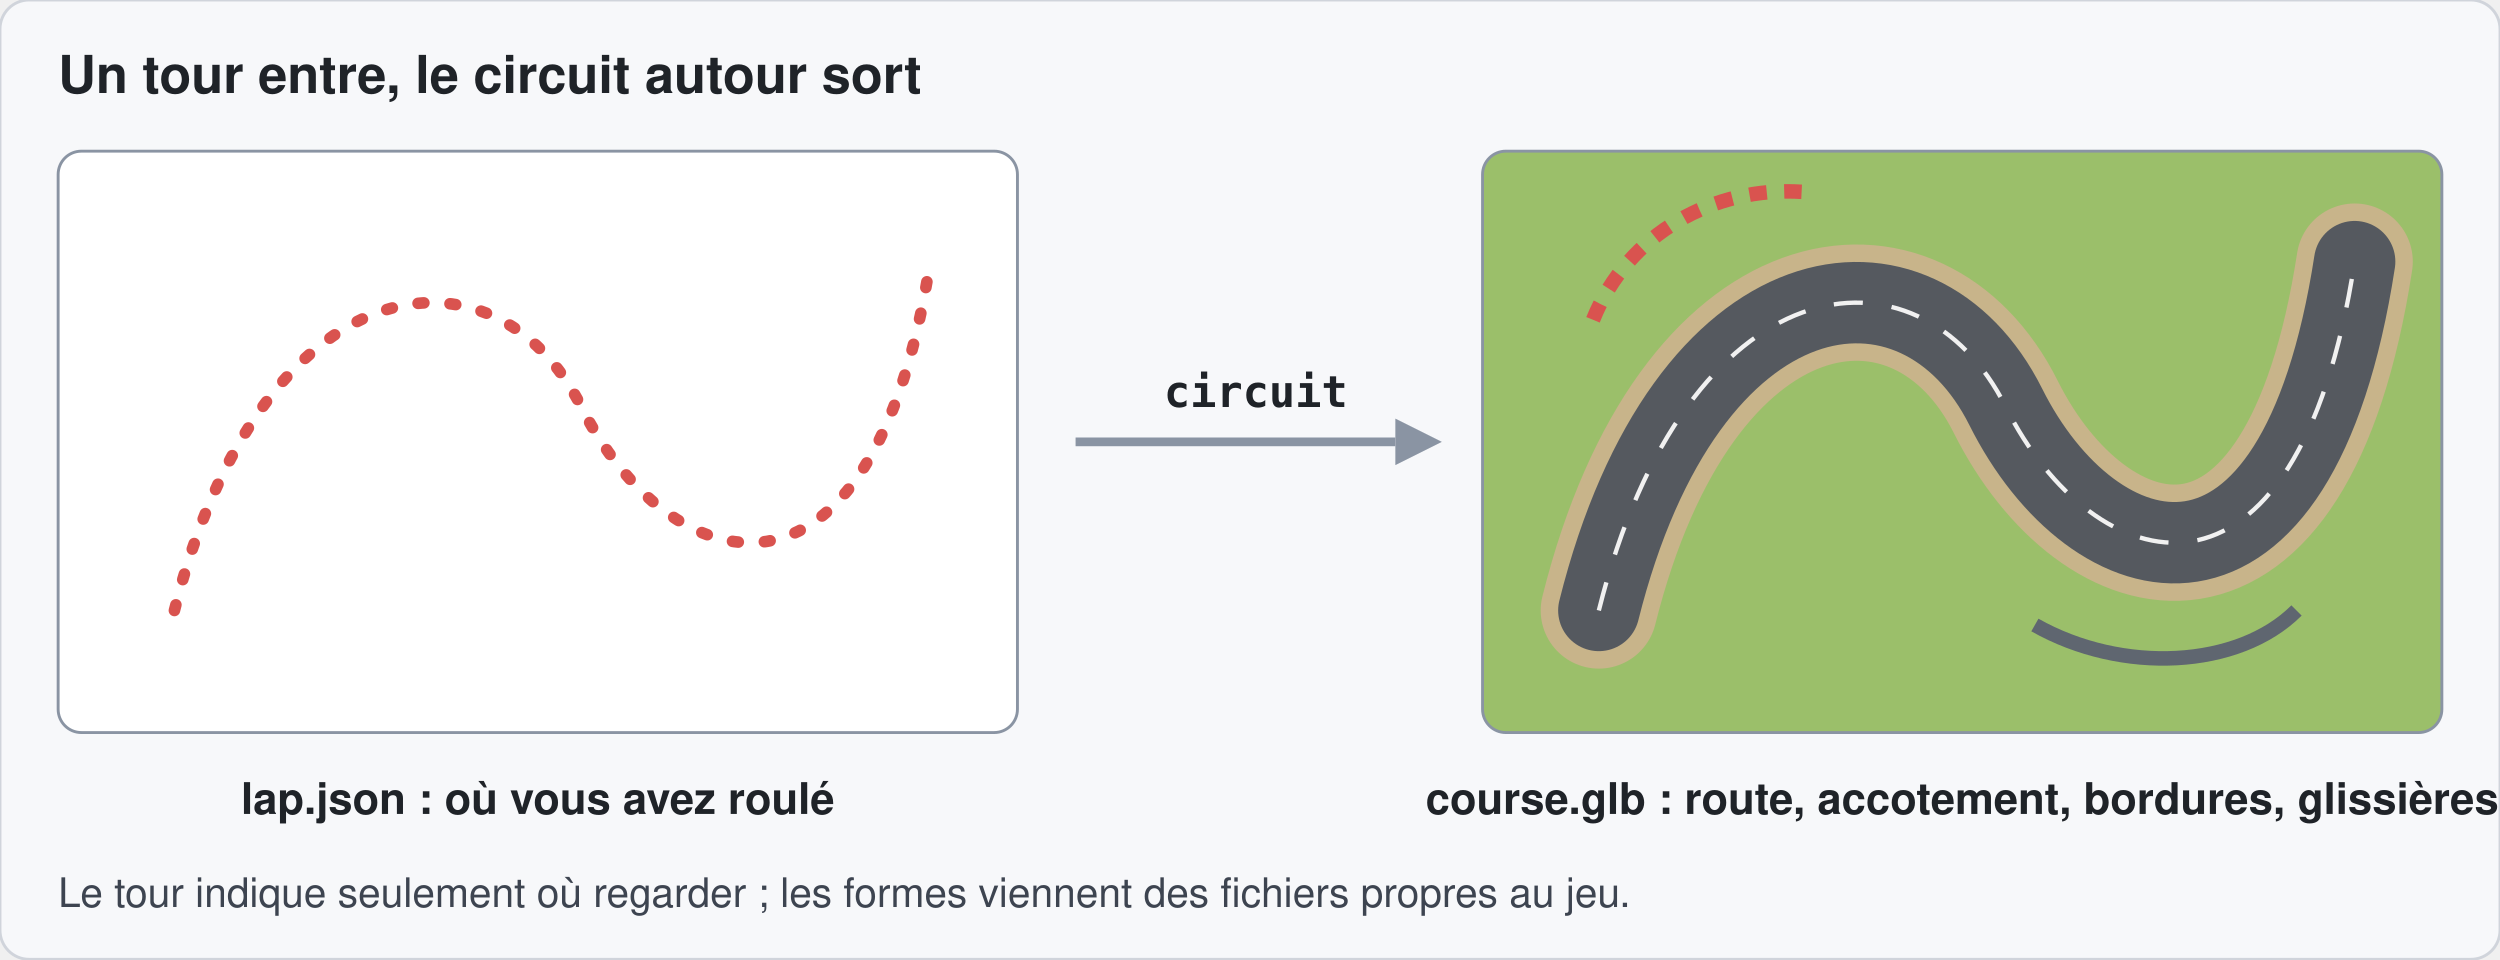
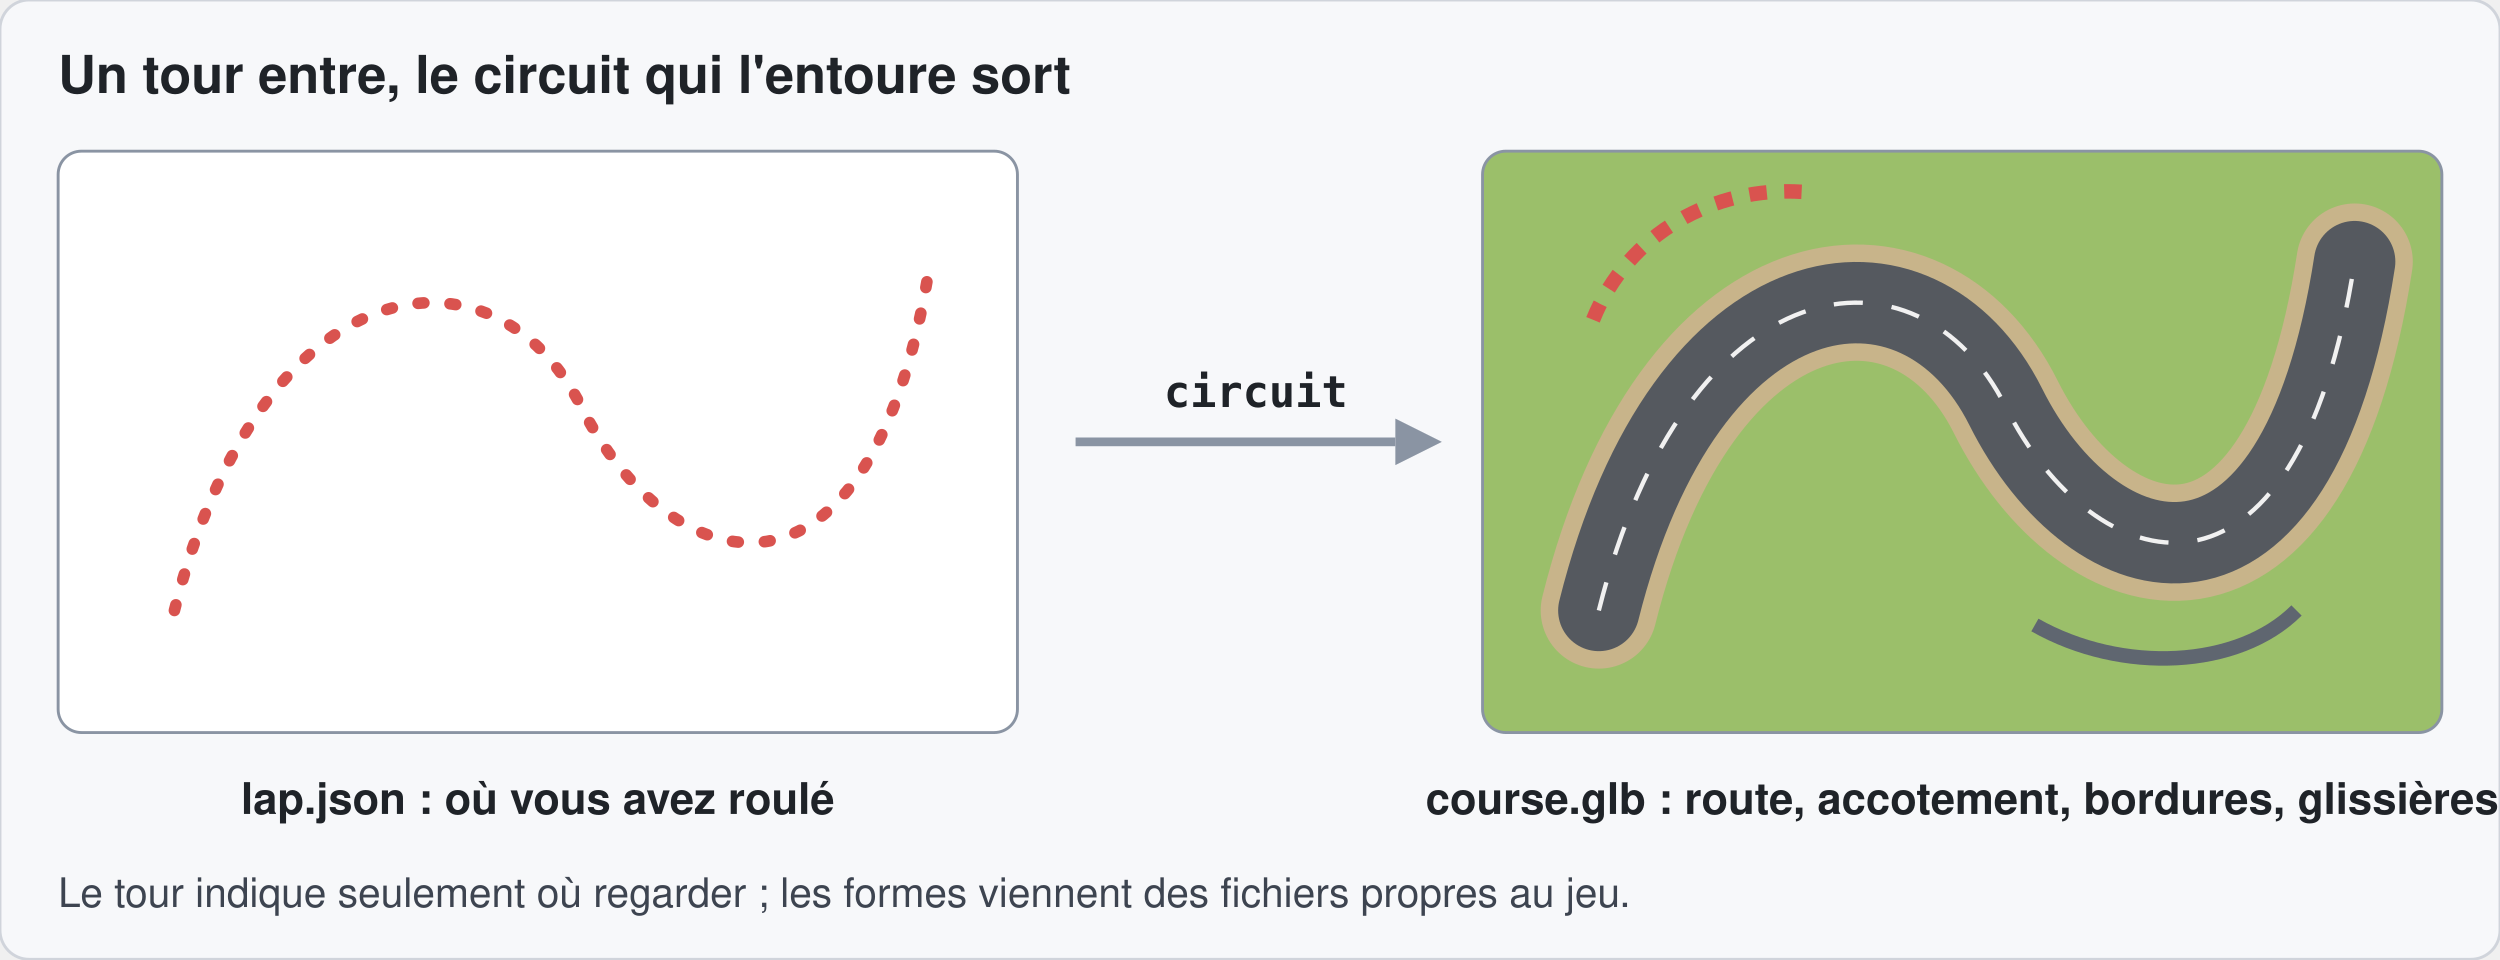
<svg xmlns="http://www.w3.org/2000/svg" width="860" height="330" viewBox="0 0 860 330" role="img" aria-label="A lap goes in, the track around it comes out">
  <rect width="860" height="330" rx="10" fill="#f7f8fa" stroke="#d0d4db" />
-   <text x="20" y="32" font-family="Segoe UI,Helvetica,Arial,sans-serif" font-size="18" font-weight="600" fill="#1f2328" text-anchor="start">Un tour entre, le circuit autour sort</text>
+   <text x="20" y="32" font-family="Segoe UI,Helvetica,Arial,sans-serif" font-size="18" font-weight="600" fill="#1f2328" text-anchor="start">Un tour entre, le circuit qui l'entoure sort</text>
  <rect x="20" y="52" width="330" height="200" rx="8" fill="#ffffff" stroke="#8a94a3" />
  <path d="M60,210 C90,90 170,80 200,140 S300,220 320,90" fill="none" stroke="#d9534f" stroke-width="4" stroke-dasharray="2 9" stroke-linecap="round" />
  <text x="185" y="280" font-family="Segoe UI,Helvetica,Arial,sans-serif" font-size="15" font-weight="600" fill="#1f2328" text-anchor="middle">lap.json : où vous avez roulé</text>
  <path d="M370,152 H480" stroke="#8a94a3" stroke-width="3" fill="none" />
  <path d="M480,144 L496,152 L480,160 z" fill="#8a94a3" />
  <text x="432" y="140" font-family="Consolas,Menlo,DejaVu Sans Mono,monospace" font-size="15" font-weight="600" fill="#1f2328" text-anchor="middle">circuit</text>
  <rect x="510" y="52" width="330" height="200" rx="8" fill="#9bbf6a" stroke="#8a94a3" />
  <path d="M550,210 C580,90 660,80 690,140 S790,220 810,90" fill="none" stroke="#c8b48a" stroke-width="40" stroke-linecap="round" />
  <path d="M550,210 C580,90 660,80 690,140 S790,220 810,90" fill="none" stroke="#55595f" stroke-width="28" stroke-linecap="round" />
  <path d="M550,210 C580,90 660,80 690,140 S790,220 810,90" fill="none" stroke="#f1f1f1" stroke-width="1.5" stroke-dasharray="10 10" />
  <path d="M548,110 C560,80 590,64 620,66" fill="none" stroke="#d9534f" stroke-width="5" stroke-dasharray="6 6" />
  <path d="M700,215 C730,232 770,230 790,210" fill="none" stroke="#5f6670" stroke-width="5" />
  <text x="675" y="280" font-family="Segoe UI,Helvetica,Arial,sans-serif" font-size="15" font-weight="600" fill="#1f2328" text-anchor="middle">course.glb : route, accotement, bordures, glissières</text>
  <text x="20" y="312" font-family="Segoe UI,Helvetica,Arial,sans-serif" font-size="14" font-weight="400" fill="#3d4450" text-anchor="start">Le tour indique seulement où regarder ; les formes viennent des fichiers propres au jeu.</text>
</svg>
